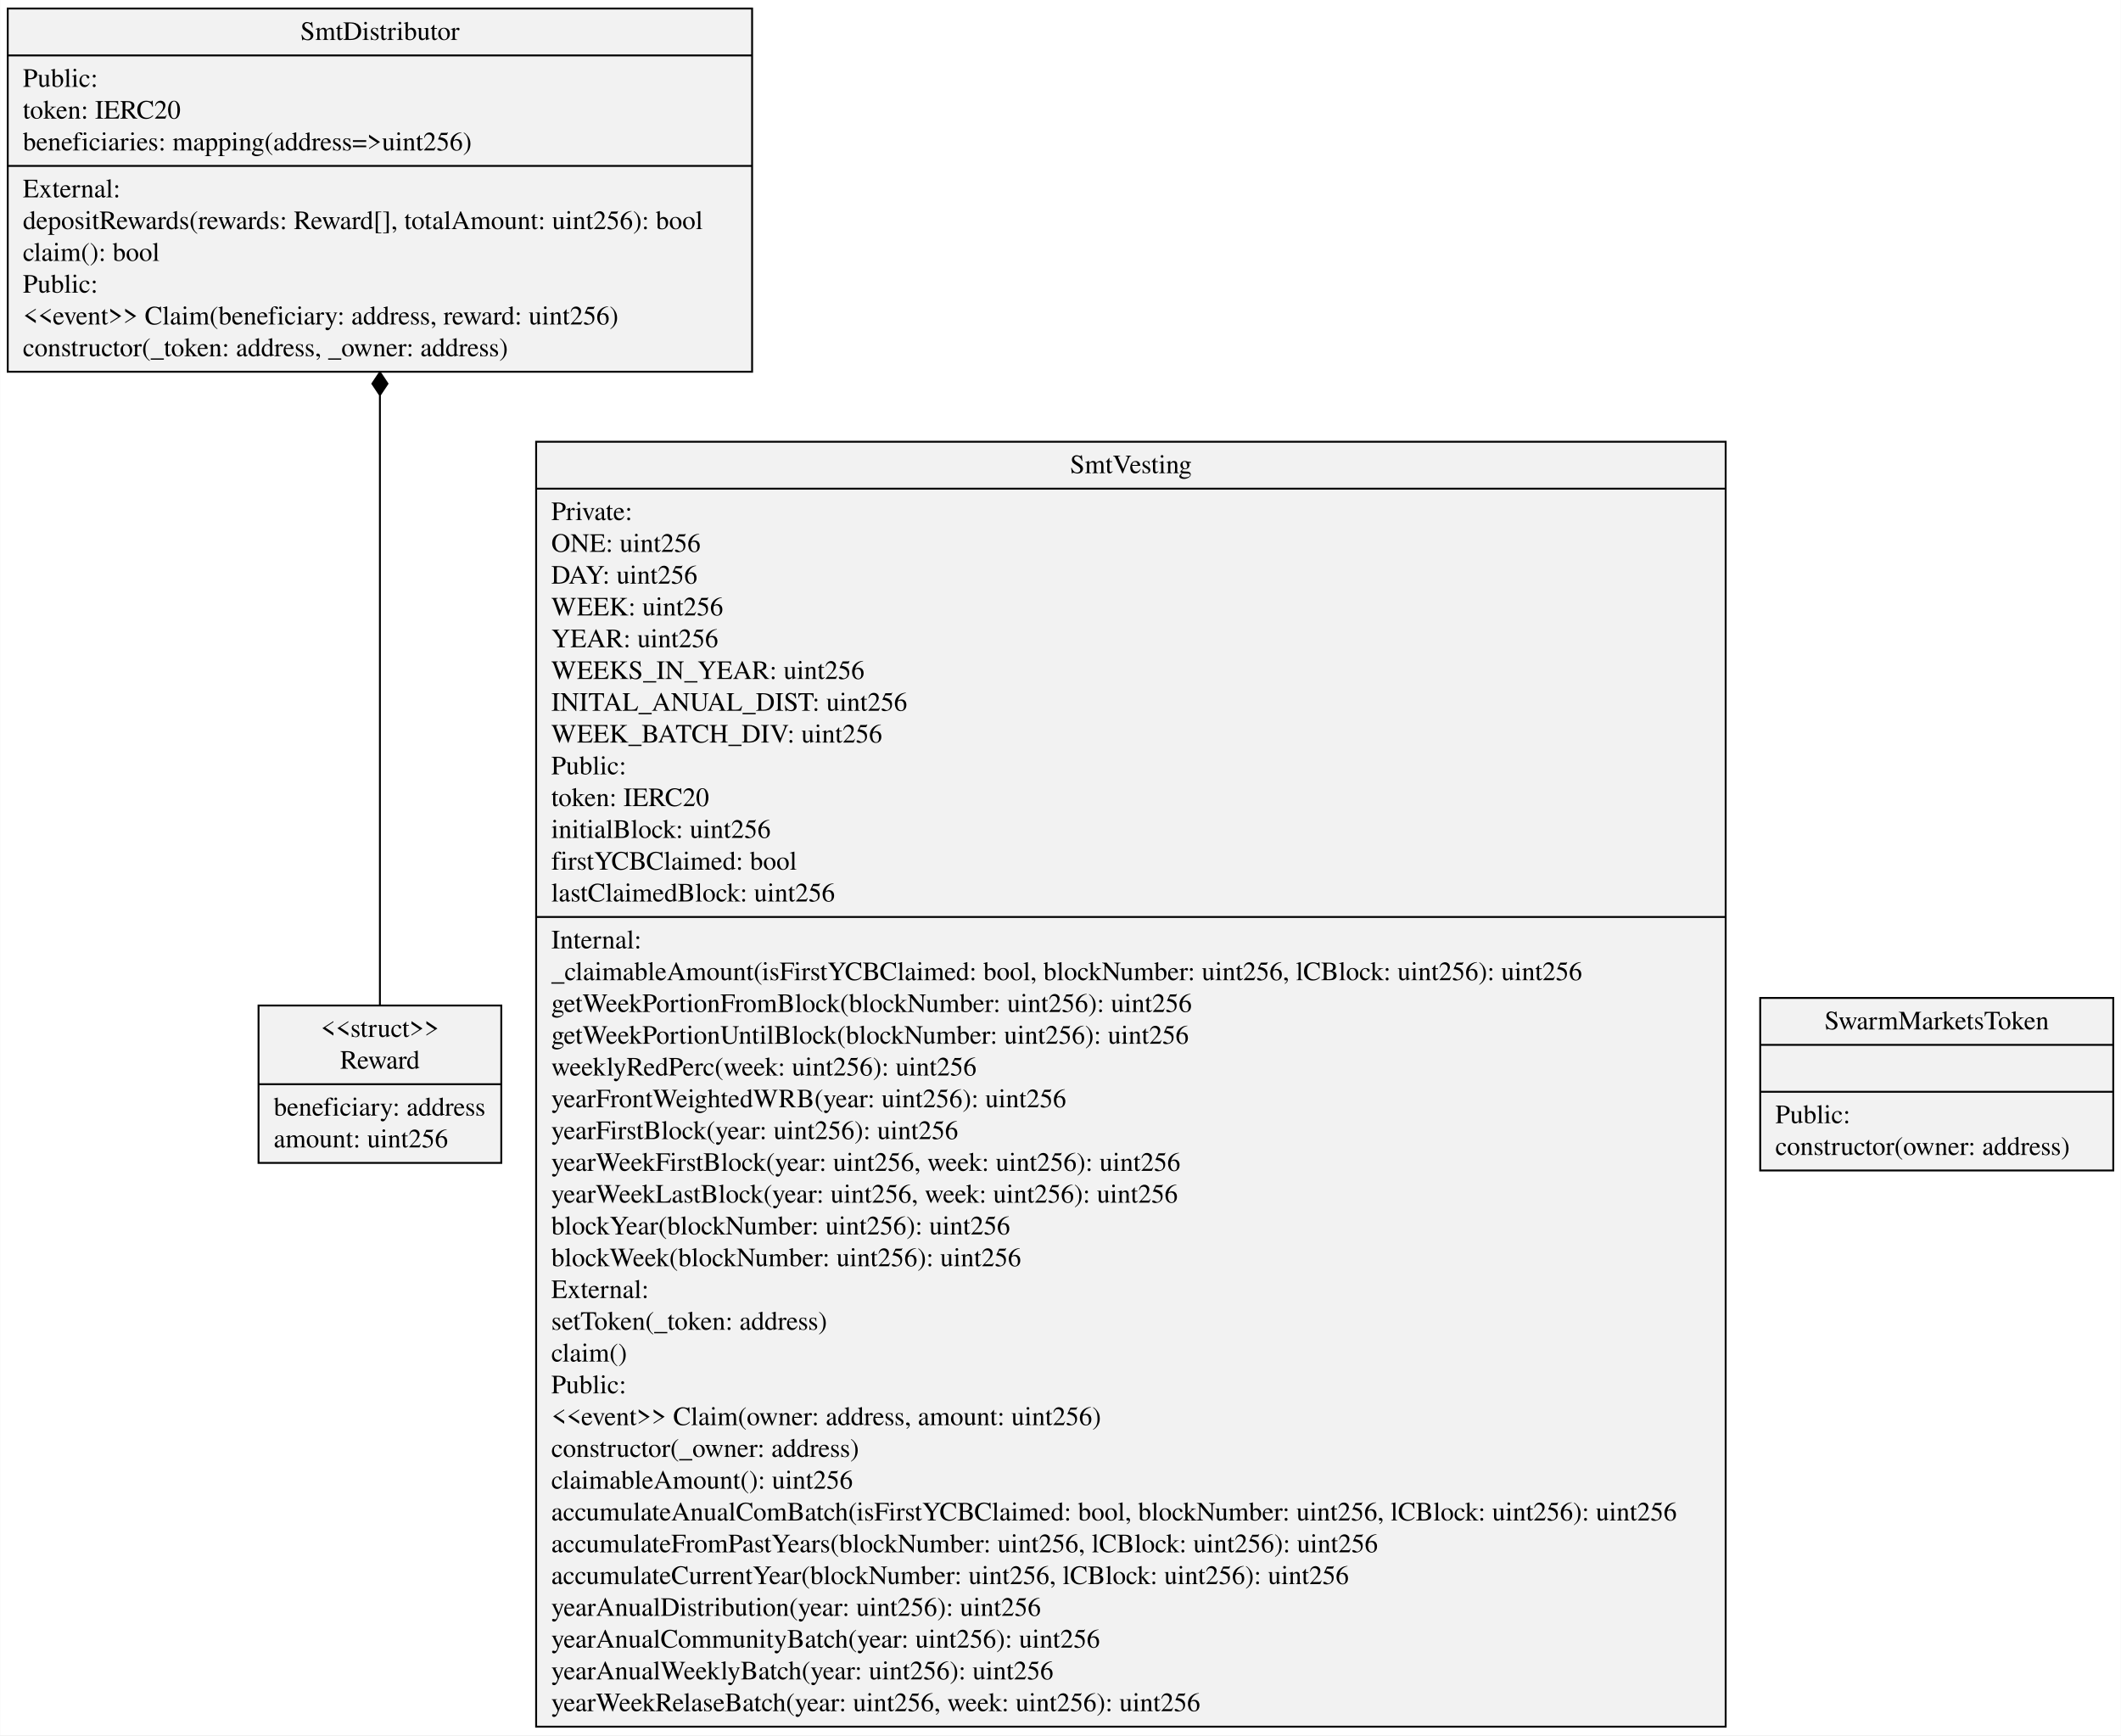
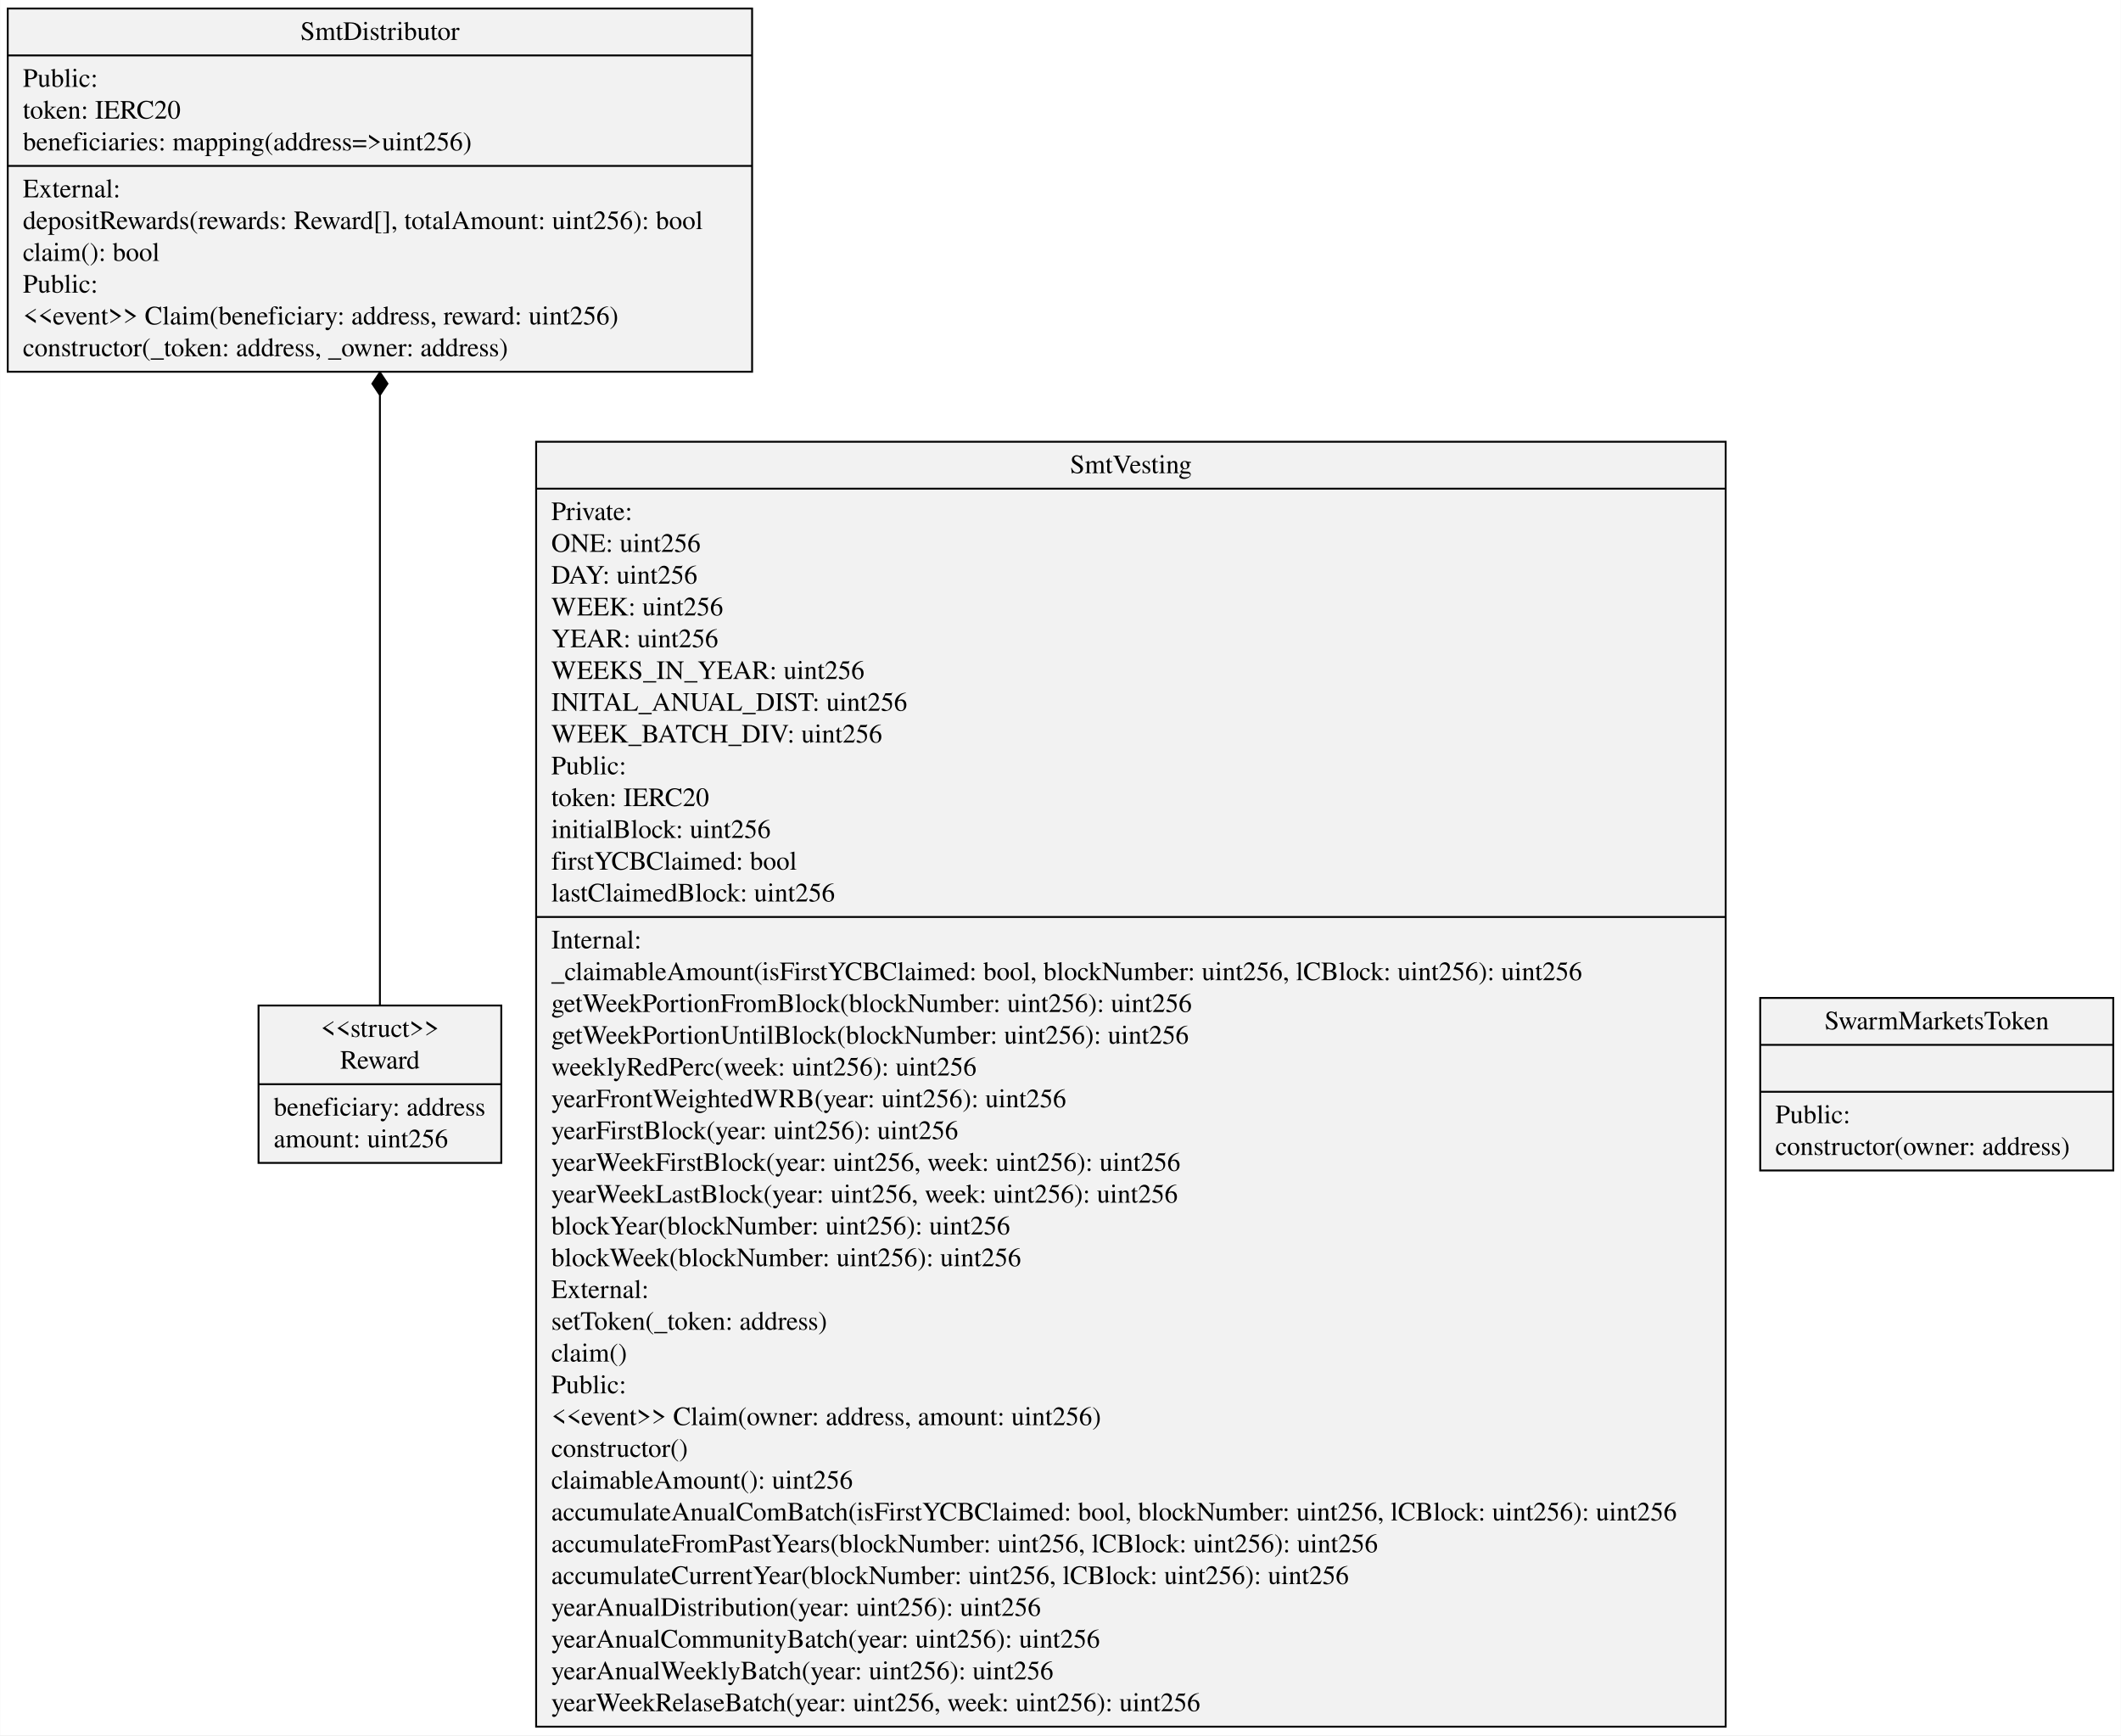
<svg xmlns="http://www.w3.org/2000/svg" width="1121pt" height="917pt" viewBox="0.00 0.00 1121.08 917.20">
  <g id="graph0" class="graph" transform="scale(1 1) rotate(0) translate(4 913.2)">
    <polygon fill="#ffffff" stroke="transparent" points="-4,4 -4,-913.2 1117.081,-913.2 1117.081,4 -4,4" />
    <g id="node1" class="node">
      <polygon fill="#f2f2f2" stroke="#000000" points="0,-716.7 0,-908.7 393.513,-908.7 393.513,-716.7 0,-716.7" />
      <text text-anchor="middle" x="196.756" y="-892.1" font-family="Times,serif" font-size="14.00" fill="#000000">SmtDistributor</text>
      <polyline fill="none" stroke="#000000" points="0,-883.9 393.513,-883.9 " />
      <text text-anchor="start" x="8" y="-867.3" font-family="Times,serif" font-size="14.00" fill="#000000">Public:</text>
      <text text-anchor="start" x="8" y="-850.5" font-family="Times,serif" font-size="14.00" fill="#000000">   token: IERC20</text>
      <text text-anchor="start" x="8" y="-833.7" font-family="Times,serif" font-size="14.00" fill="#000000">   beneficiaries: mapping(address=&gt;uint256)</text>
      <polyline fill="none" stroke="#000000" points="0,-825.5 393.513,-825.5 " />
      <text text-anchor="start" x="8" y="-808.9" font-family="Times,serif" font-size="14.00" fill="#000000">External:</text>
      <text text-anchor="start" x="8" y="-792.1" font-family="Times,serif" font-size="14.00" fill="#000000">    depositRewards(rewards: Reward[], totalAmount: uint256): bool</text>
      <text text-anchor="start" x="8" y="-775.3" font-family="Times,serif" font-size="14.00" fill="#000000">    claim(): bool</text>
      <text text-anchor="start" x="8" y="-758.5" font-family="Times,serif" font-size="14.00" fill="#000000">Public:</text>
      <text text-anchor="start" x="8" y="-741.7" font-family="Times,serif" font-size="14.00" fill="#000000">    &lt;&lt;event&gt;&gt; Claim(beneficiary: address, reward: uint256)</text>
      <text text-anchor="start" x="8" y="-724.9" font-family="Times,serif" font-size="14.00" fill="#000000">    constructor(_token: address, _owner: address)</text>
    </g>
    <g id="node2" class="node">
      <polygon fill="#f2f2f2" stroke="#000000" points="132.591,-298.5 132.591,-381.7 260.922,-381.7 260.922,-298.5 132.591,-298.5" />
      <text text-anchor="middle" x="196.756" y="-365.1" font-family="Times,serif" font-size="14.00" fill="#000000">&lt;&lt;struct&gt;&gt;</text>
      <text text-anchor="middle" x="196.756" y="-348.3" font-family="Times,serif" font-size="14.00" fill="#000000">Reward</text>
      <polyline fill="none" stroke="#000000" points="132.591,-340.1 260.922,-340.1 " />
      <text text-anchor="start" x="140.591" y="-323.5" font-family="Times,serif" font-size="14.00" fill="#000000">beneficiary: address</text>
      <text text-anchor="start" x="140.591" y="-306.7" font-family="Times,serif" font-size="14.00" fill="#000000">amount: uint256</text>
    </g>
    <g id="edge1" class="edge">
      <path fill="none" stroke="#000000" d="M196.756,-382.04C196.756,-453.676 196.756,-601.777 196.756,-704.146" />
      <polygon fill="#000000" stroke="#000000" points="196.756,-704.395 200.756,-710.395 196.756,-716.395 192.756,-710.395 196.756,-704.395" />
    </g>
    <g id="node3" class="node">
      <polygon fill="#f2f2f2" stroke="#000000" points="279.343,-.5 279.343,-679.7 908.169,-679.7 908.169,-.5 279.343,-.5" />
      <text text-anchor="middle" x="593.756" y="-663.1" font-family="Times,serif" font-size="14.00" fill="#000000">SmtVesting</text>
      <polyline fill="none" stroke="#000000" points="279.343,-654.9 908.169,-654.9 " />
      <text text-anchor="start" x="287.343" y="-638.3" font-family="Times,serif" font-size="14.00" fill="#000000">Private:</text>
      <text text-anchor="start" x="287.343" y="-621.5" font-family="Times,serif" font-size="14.00" fill="#000000">   ONE: uint256</text>
      <text text-anchor="start" x="287.343" y="-604.7" font-family="Times,serif" font-size="14.00" fill="#000000">   DAY: uint256</text>
      <text text-anchor="start" x="287.343" y="-587.9" font-family="Times,serif" font-size="14.00" fill="#000000">   WEEK: uint256</text>
      <text text-anchor="start" x="287.343" y="-571.1" font-family="Times,serif" font-size="14.00" fill="#000000">   YEAR: uint256</text>
      <text text-anchor="start" x="287.343" y="-554.3" font-family="Times,serif" font-size="14.00" fill="#000000">   WEEKS_IN_YEAR: uint256</text>
      <text text-anchor="start" x="287.343" y="-537.5" font-family="Times,serif" font-size="14.00" fill="#000000">   INITAL_ANUAL_DIST: uint256</text>
      <text text-anchor="start" x="287.343" y="-520.7" font-family="Times,serif" font-size="14.00" fill="#000000">   WEEK_BATCH_DIV: uint256</text>
      <text text-anchor="start" x="287.343" y="-503.9" font-family="Times,serif" font-size="14.00" fill="#000000">Public:</text>
      <text text-anchor="start" x="287.343" y="-487.1" font-family="Times,serif" font-size="14.00" fill="#000000">   token: IERC20</text>
      <text text-anchor="start" x="287.343" y="-470.3" font-family="Times,serif" font-size="14.00" fill="#000000">   initialBlock: uint256</text>
      <text text-anchor="start" x="287.343" y="-453.5" font-family="Times,serif" font-size="14.00" fill="#000000">   firstYCBClaimed: bool</text>
      <text text-anchor="start" x="287.343" y="-436.7" font-family="Times,serif" font-size="14.00" fill="#000000">   lastClaimedBlock: uint256</text>
      <polyline fill="none" stroke="#000000" points="279.343,-428.5 908.169,-428.5 " />
      <text text-anchor="start" x="287.343" y="-411.9" font-family="Times,serif" font-size="14.00" fill="#000000">Internal:</text>
      <text text-anchor="start" x="287.343" y="-395.1" font-family="Times,serif" font-size="14.00" fill="#000000">    _claimableAmount(isFirstYCBClaimed: bool, blockNumber: uint256, lCBlock: uint256): uint256</text>
      <text text-anchor="start" x="287.343" y="-378.3" font-family="Times,serif" font-size="14.00" fill="#000000">    getWeekPortionFromBlock(blockNumber: uint256): uint256</text>
      <text text-anchor="start" x="287.343" y="-361.5" font-family="Times,serif" font-size="14.00" fill="#000000">    getWeekPortionUntilBlock(blockNumber: uint256): uint256</text>
      <text text-anchor="start" x="287.343" y="-344.7" font-family="Times,serif" font-size="14.00" fill="#000000">    weeklyRedPerc(week: uint256): uint256</text>
      <text text-anchor="start" x="287.343" y="-327.9" font-family="Times,serif" font-size="14.00" fill="#000000">    yearFrontWeightedWRB(year: uint256): uint256</text>
      <text text-anchor="start" x="287.343" y="-311.1" font-family="Times,serif" font-size="14.00" fill="#000000">    yearFirstBlock(year: uint256): uint256</text>
      <text text-anchor="start" x="287.343" y="-294.3" font-family="Times,serif" font-size="14.00" fill="#000000">    yearWeekFirstBlock(year: uint256, week: uint256): uint256</text>
      <text text-anchor="start" x="287.343" y="-277.5" font-family="Times,serif" font-size="14.00" fill="#000000">    yearWeekLastBlock(year: uint256, week: uint256): uint256</text>
      <text text-anchor="start" x="287.343" y="-260.7" font-family="Times,serif" font-size="14.00" fill="#000000">    blockYear(blockNumber: uint256): uint256</text>
      <text text-anchor="start" x="287.343" y="-243.9" font-family="Times,serif" font-size="14.00" fill="#000000">    blockWeek(blockNumber: uint256): uint256</text>
      <text text-anchor="start" x="287.343" y="-227.1" font-family="Times,serif" font-size="14.00" fill="#000000">External:</text>
      <text text-anchor="start" x="287.343" y="-210.3" font-family="Times,serif" font-size="14.00" fill="#000000">    setToken(_token: address)</text>
      <text text-anchor="start" x="287.343" y="-193.5" font-family="Times,serif" font-size="14.00" fill="#000000">    claim()</text>
      <text text-anchor="start" x="287.343" y="-176.7" font-family="Times,serif" font-size="14.00" fill="#000000">Public:</text>
      <text text-anchor="start" x="287.343" y="-159.9" font-family="Times,serif" font-size="14.00" fill="#000000">    &lt;&lt;event&gt;&gt; Claim(owner: address, amount: uint256)</text>
-       <text text-anchor="start" x="287.343" y="-143.1" font-family="Times,serif" font-size="14.00" fill="#000000">    constructor(_owner: address)</text>
+       <text text-anchor="start" x="287.343" y="-143.1" font-family="Times,serif" font-size="14.00" fill="#000000">    constructor()</text>
      <text text-anchor="start" x="287.343" y="-126.3" font-family="Times,serif" font-size="14.00" fill="#000000">    claimableAmount(): uint256</text>
      <text text-anchor="start" x="287.343" y="-109.5" font-family="Times,serif" font-size="14.00" fill="#000000">    accumulateAnualComBatch(isFirstYCBClaimed: bool, blockNumber: uint256, lCBlock: uint256): uint256</text>
      <text text-anchor="start" x="287.343" y="-92.7" font-family="Times,serif" font-size="14.00" fill="#000000">    accumulateFromPastYears(blockNumber: uint256, lCBlock: uint256): uint256</text>
      <text text-anchor="start" x="287.343" y="-75.9" font-family="Times,serif" font-size="14.00" fill="#000000">    accumulateCurrentYear(blockNumber: uint256, lCBlock: uint256): uint256</text>
      <text text-anchor="start" x="287.343" y="-59.1" font-family="Times,serif" font-size="14.00" fill="#000000">    yearAnualDistribution(year: uint256): uint256</text>
      <text text-anchor="start" x="287.343" y="-42.3" font-family="Times,serif" font-size="14.00" fill="#000000">    yearAnualCommunityBatch(year: uint256): uint256</text>
      <text text-anchor="start" x="287.343" y="-25.5" font-family="Times,serif" font-size="14.00" fill="#000000">    yearAnualWeeklyBatch(year: uint256): uint256</text>
      <text text-anchor="start" x="287.343" y="-8.7" font-family="Times,serif" font-size="14.00" fill="#000000">    yearWeekRelaseBatch(year: uint256, week: uint256): uint256</text>
    </g>
    <g id="node4" class="node">
      <polygon fill="#f2f2f2" stroke="#000000" points="926.432,-294.5 926.432,-385.7 1113.081,-385.7 1113.081,-294.5 926.432,-294.5" />
      <text text-anchor="middle" x="1019.756" y="-369.1" font-family="Times,serif" font-size="14.00" fill="#000000">SwarmMarketsToken</text>
      <polyline fill="none" stroke="#000000" points="926.432,-360.9 1113.081,-360.9 " />
      <text text-anchor="middle" x="1019.756" y="-344.3" font-family="Times,serif" font-size="14.00" fill="#000000"> </text>
      <polyline fill="none" stroke="#000000" points="926.432,-336.1 1113.081,-336.1 " />
      <text text-anchor="start" x="934.432" y="-319.5" font-family="Times,serif" font-size="14.00" fill="#000000">Public:</text>
      <text text-anchor="start" x="934.432" y="-302.7" font-family="Times,serif" font-size="14.00" fill="#000000">    constructor(owner: address)</text>
    </g>
  </g>
</svg>
